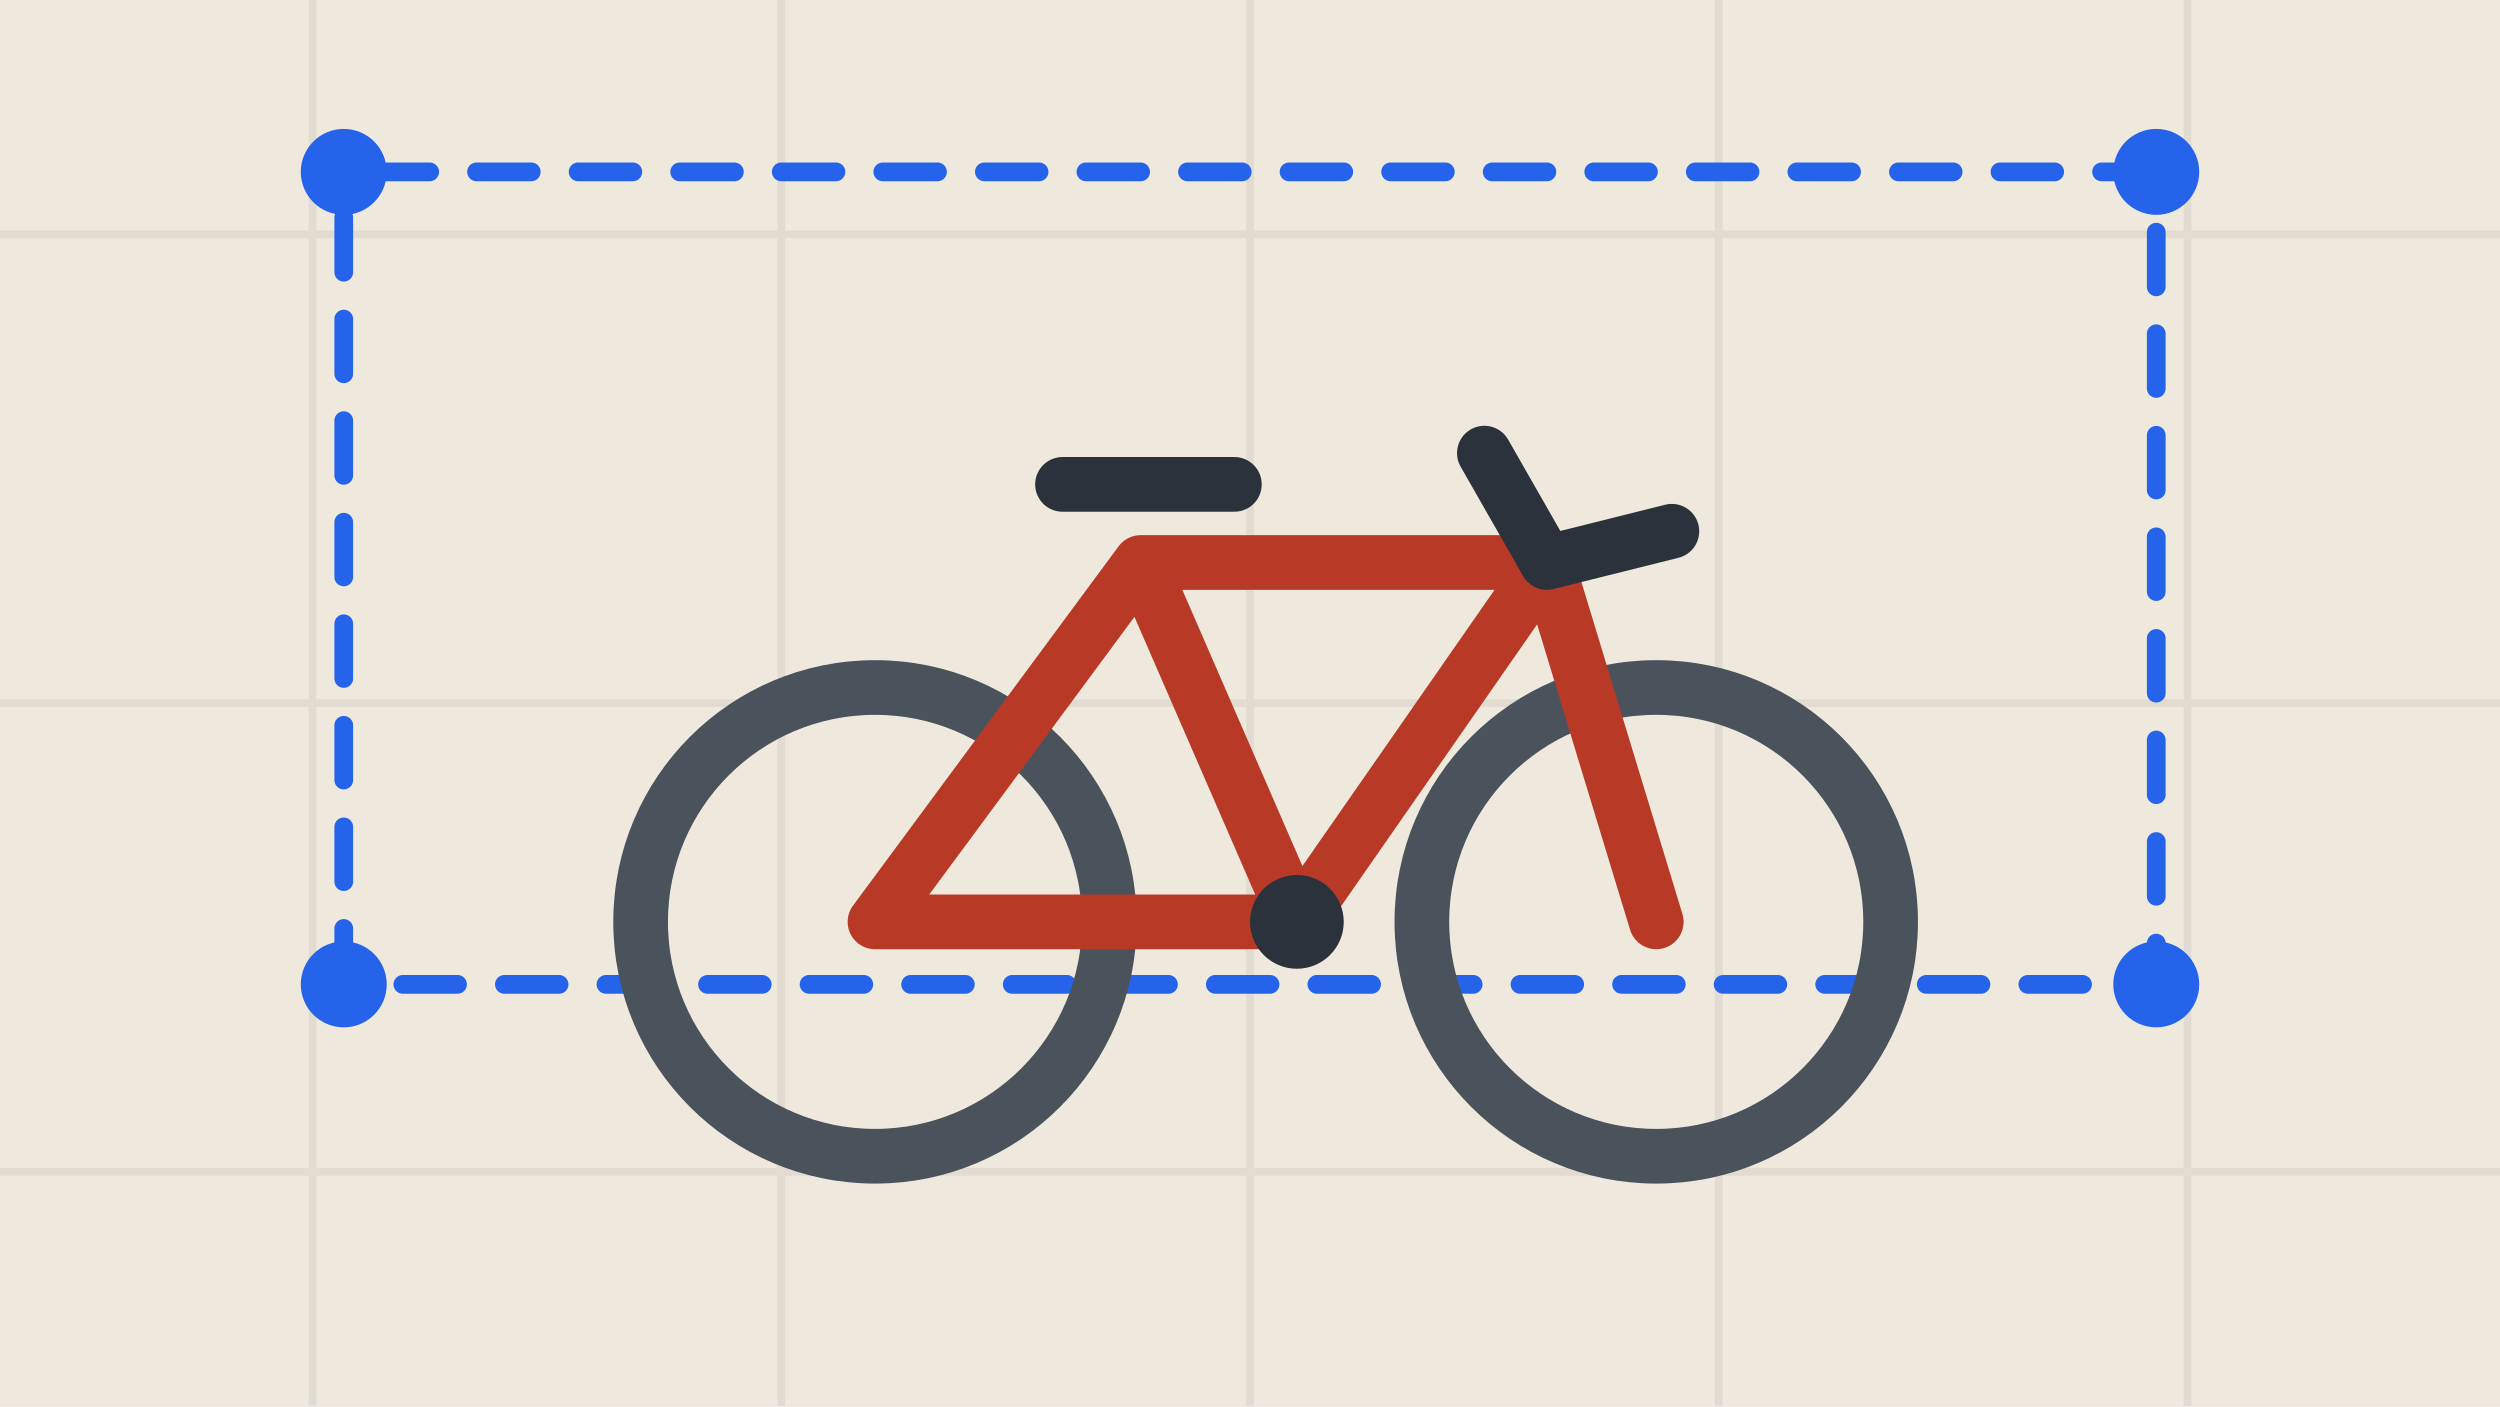
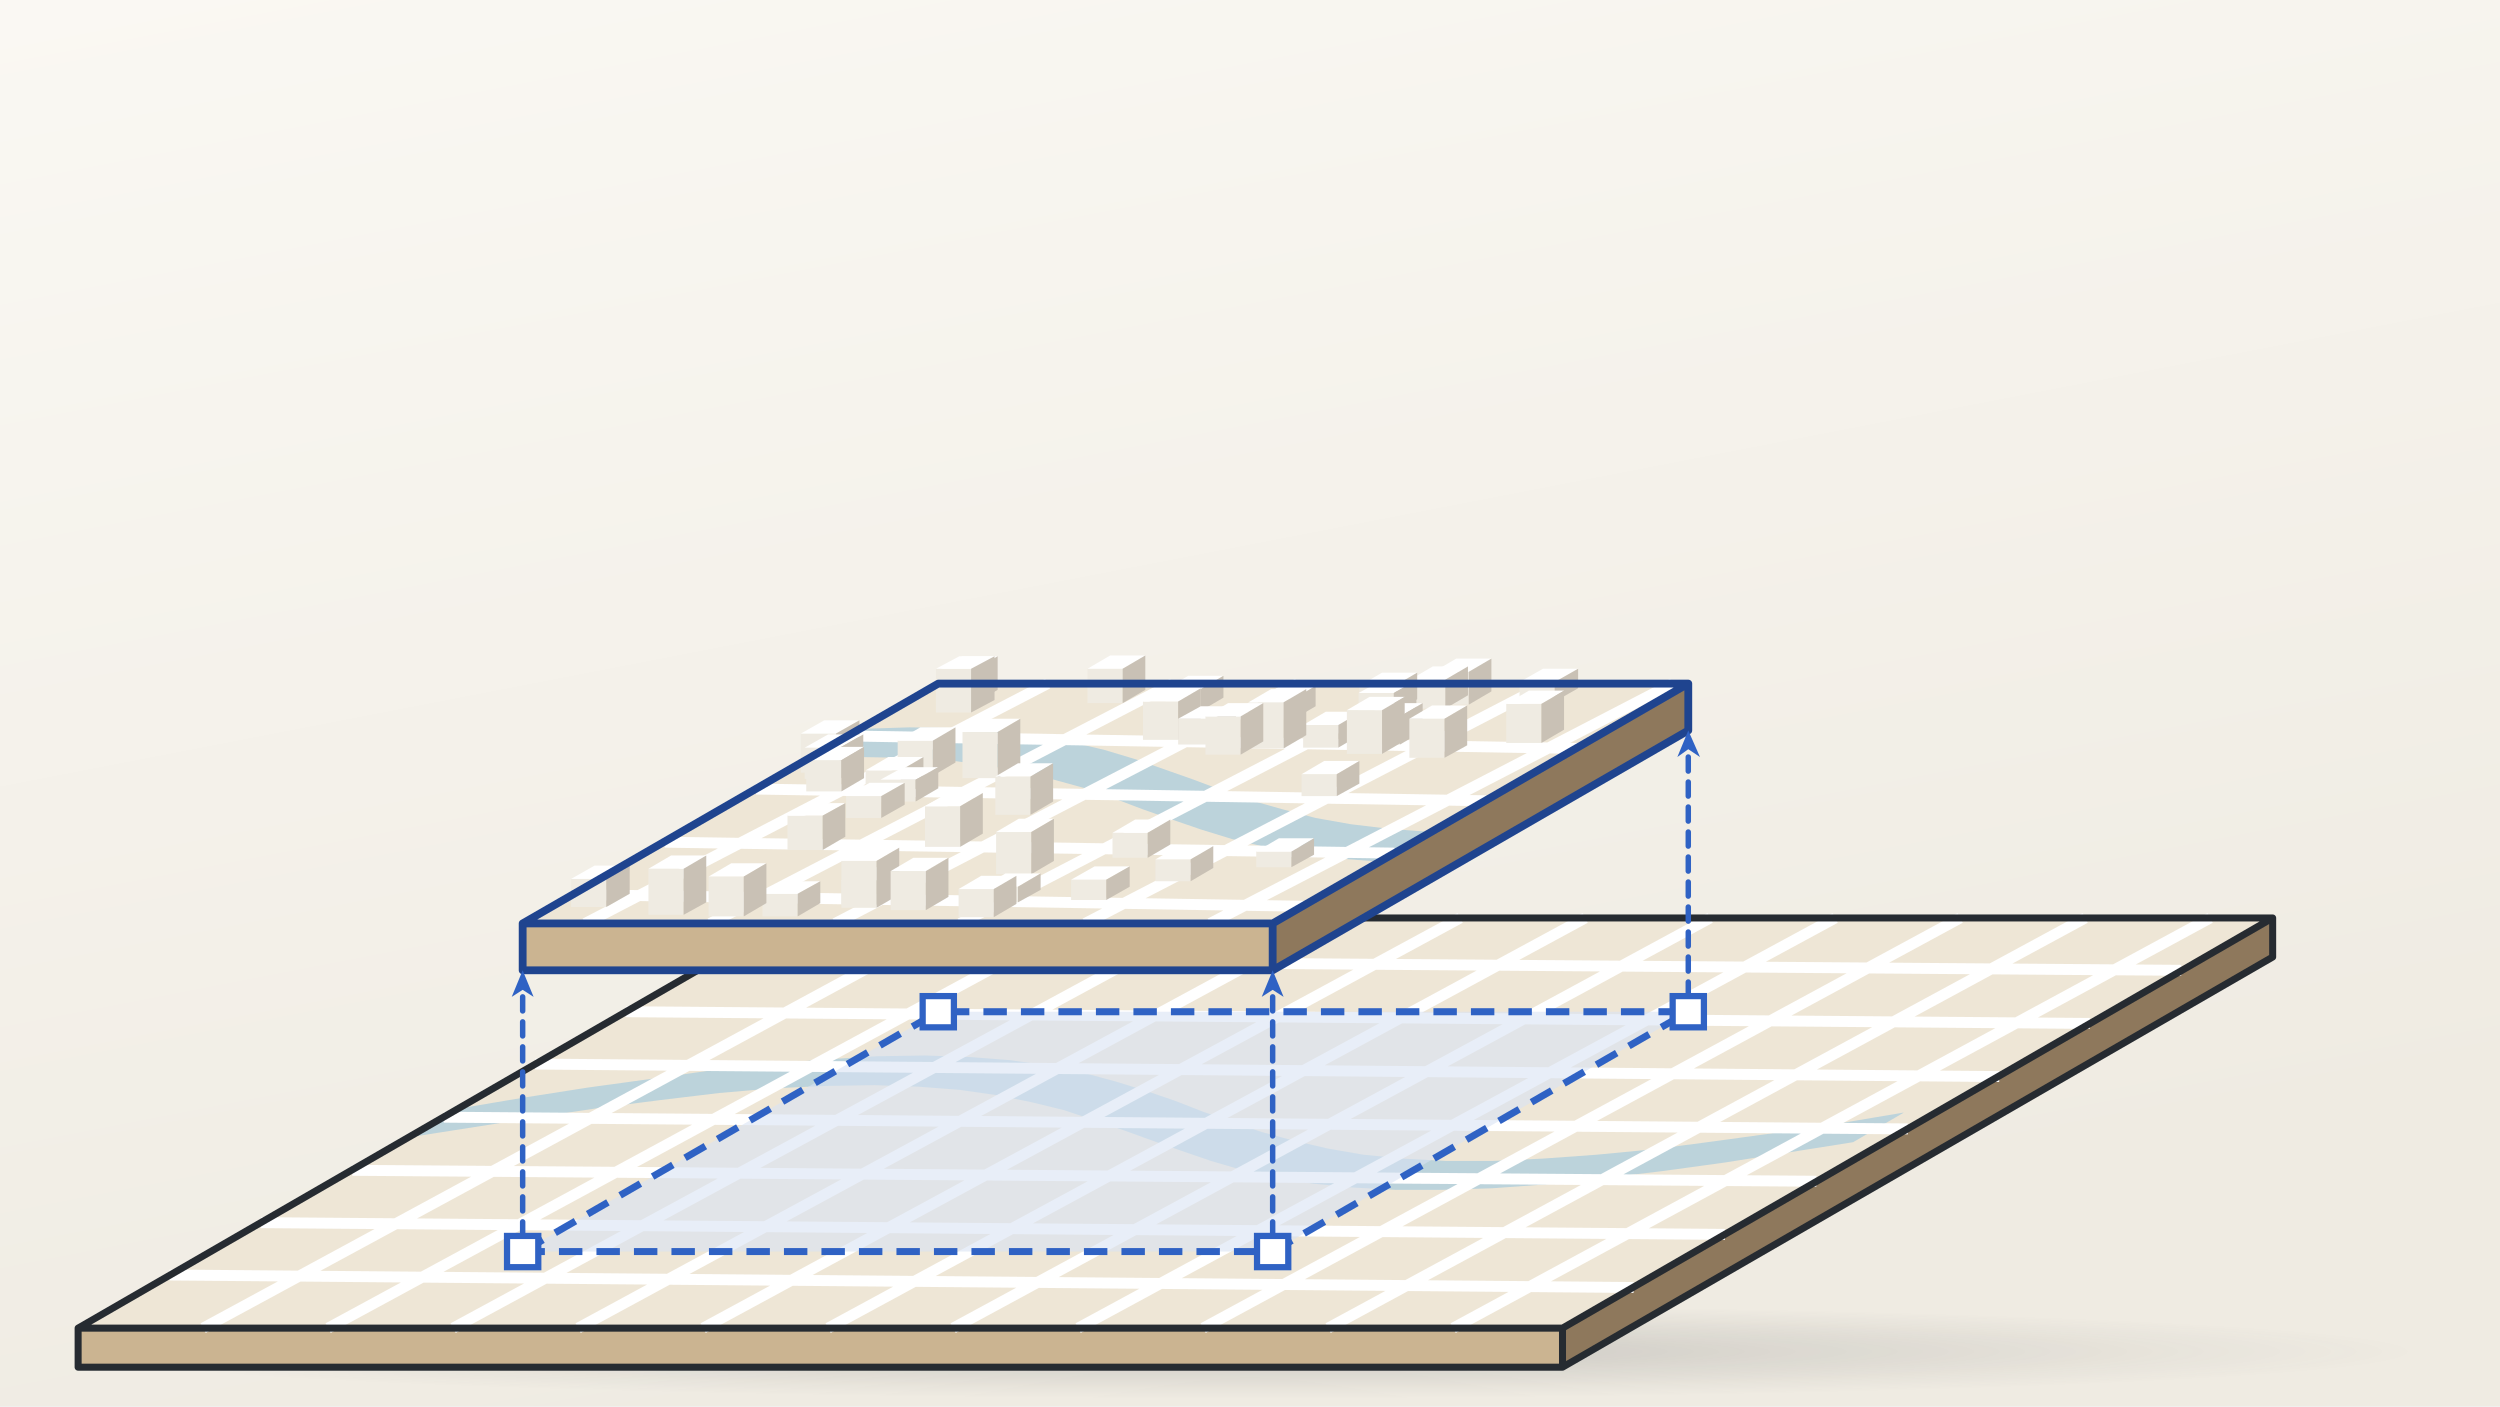
<svg xmlns="http://www.w3.org/2000/svg" viewBox="0 0 320 180">
-   <style>
- .b{fill:#efe9dd}.g{stroke:#1d232b;stroke-opacity:.07;stroke-width:1;fill:none}.sh{fill:#1d232b;fill-opacity:.09}
- .k{fill:#2b323b}.k2{fill:#4a525c}.k3{fill:#8a9098}.r{fill:#d6cdbb}.r2{fill:#c4b9a3}.w{fill:#fffdf8}
- .a{fill:#2563eb}.a2{fill:#6f95ee}.a3{fill:#c7d5f6}.s{fill:#b83a26}.s2{fill:#d9704f}.s3{fill:#f1c4b2}
- .o{fill:#e0a33a}.o2{fill:#f4d58b}.v{fill:#5f8a6a}.v2{fill:#9fbf9c}
- .ln{fill:none;stroke-linecap:round;stroke-linejoin:round}
- .lk{stroke:#2b323b}.lk2{stroke:#4a525c}.lk3{stroke:#8a9098}.la{stroke:#2563eb}.la2{stroke:#6f95ee}.la3{stroke:#c7d5f6}
- .ls{stroke:#b83a26}.ls2{stroke:#d9704f}.lo{stroke:#e0a33a}.lo2{stroke:#f4d58b}.lw{stroke:#fffdf8}.lr{stroke:#d6cdbb}.lb{stroke:#efe9dd}.lv{stroke:#5f8a6a}
- @media (prefers-color-scheme:dark){
- .b{fill:#1d2633}.g{stroke:#e8e4da;stroke-opacity:.07}.sh{fill:#000;fill-opacity:.25}
- .k{fill:#10151c}.k2{fill:#5a6472}.k3{fill:#6c7480}.r{fill:#4a4f57}.r2{fill:#5c626b}.w{fill:#e9e5dc}
- .a{fill:#4f82ee}.a2{fill:#7fa3f0}.a3{fill:#3b5482}.s{fill:#c9533c}.s2{fill:#dd7a5c}.s3{fill:#7a4a3e}
- .o{fill:#e2a940}.o2{fill:#e9cd86}.v{fill:#6f9a78}.v2{fill:#56785c}
- .lk{stroke:#e8e4da}.lk2{stroke:#a9b0ba}.lk3{stroke:#6c7480}.la{stroke:#6f9cf2}.la2{stroke:#7fa3f0}.la3{stroke:#3b5482}
- .ls{stroke:#e0745f}.ls2{stroke:#dd7a5c}.lo{stroke:#e2a940}.lo2{stroke:#e9cd86}.lw{stroke:#e9e5dc}.lr{stroke:#4a4f57}.lb{stroke:#1d2633}.lv{stroke:#6f9a78}}
- </style>
-   <rect class="b" width="320" height="180" />
-   <path class="g" d="M40 0v180M100 0v180M160 0v180M220 0v180M280 0v180M0 30h320M0 90h320M0 150h320" />
-   <rect class="ln la" stroke-width="2.4" stroke-dasharray="7 6" x="44" y="22" width="232" height="104" rx="4" />
-   <g class="la">
-     <circle class="a" cx="44" cy="22" r="5" />
-     <circle class="a" cx="276" cy="22" r="5" />
-     <circle class="a" cx="44" cy="126" r="5" />
-     <circle class="a" cx="276" cy="126" r="5" />
-   </g>
-   <circle class="ln lk2" stroke-width="7" cx="112" cy="118" r="30" />
-   <circle class="ln lk2" stroke-width="7" cx="212" cy="118" r="30" />
-   <path class="ln ls" stroke-width="7" d="M112 118l34-46h52l14 46M146 72l20 46 32-46M166 118h-54" />
-   <path class="ln lk" stroke-width="7" d="M136 62h22M190 58l8 14 16-4" />
-   <circle class="k" cx="166" cy="118" r="6" />
+   <style>.o{fill:none;stroke:#262b31;stroke-width:1.1;stroke-linejoin:round;stroke-linecap:round}.h{fill:none;stroke:#262b31;stroke-opacity:.5;stroke-width:0.55;stroke-linejoin:round;stroke-linecap:round}.hw{fill:none;stroke:#fff;stroke-opacity:.7;stroke-width:0.55;stroke-linejoin:round;stroke-linecap:round}.an{fill:none;stroke:#262b31;stroke-width:0.8;stroke-linecap:round;stroke-linejoin:round}.ah{fill:#262b31}</style>
+   <defs>
+     <radialGradient id="r1" cx="0.5" cy="0.5" r="0.5">
+       <stop offset="0" stop-color="#262b31" stop-opacity="0.18" />
+       <stop offset="1" stop-color="#262b31" stop-opacity="0" />
+     </radialGradient>
+     <linearGradient id="l2" x1="0" y1="0" x2="0.35" y2="1">
+       <stop offset="0" stop-color="#faf8f3" />
+       <stop offset="1" stop-color="#efebe2" />
+     </linearGradient>
+   </defs>
+   <rect width="320" height="180" fill="url(#l2)" />
+   <ellipse cx="160" cy="173" rx="150" ry="6" fill="url(#r1)" />
+   <path d="M10 170l90.9-52.5 190 0-90.9 52.5Z" fill="#eee6d6" />
+   <path d="M10 170l190 0 0 5-190 0Z" fill="#cbb491" />
+   <path d="M200 170l90.9-52.5 0 5-90.9 52.5Z" fill="#8e785c" />
+   <path d="M10 170l90.9-52.5 190 0-90.9 52.5Z" fill="#eee6d6" />
+   <path d="M52.2 145.6l8.3-1.3 8.3-1.3 8-1.2 7.8-1 7.5-.9 7-.6 6.6-.3 6.2-.1 5.7 .2 5.2 .4 4.9 .7 4.4 .9 4.1 1 3.9 1.3 3.8 1.3 3.6 1.3 3.7 1.3 3.8 1.3 4.1 1.2 4.3 .9 4.6 .8 5.1 .5 5.5 .3 6 0 6.4-.2 6.9-.5 7.3-.8 7.6-.9 8-1.1 8.2-1.3 8.2-1.3 6.5-3.8-8.3 1.4-8.1 1.2-8 1.1-7.6 1-7.3 .7-6.9 .5-6.4 .3-6 0-5.5-.3-5.1-.5-4.6-.8-4.3-1-4.1-1.1-3.8-1.3-3.7-1.3-3.6-1.4-3.8-1.3-3.9-1.2-4.1-1.1-4.4-.9-4.9-.7-5.2-.4-5.7-.2-6.2 .1-6.6 .4-7 .6-7.5 .8-7.8 1.1-8 1.1-8.3 1.3-8.3 1.4Z" fill="#bcd3db" />
+   <path d="M26 170l96.9-52.5M42 170l96.9-52.5M58 170l96.9-52.5M74 170l96.9-52.5M90 170l96.9-52.5M106 170l96.9-52.5M122 170l96.9-52.5M138 170l96.9-52.5M154 170l96.9-52.5M170 170l96.9-52.5M186 170l96.9-52.5M21.7 163.2l187.4 1.6M33.4 156.5l187.4 1.5M45.1 149.8l187.4 1.4M56.8 143l187.4 1.5M68.5 136.2l187.4 1.6M80.1 129.5l187.4 1.5M91.8 122.8l187.4 1.4" stroke="#fff" stroke-width="1.4" fill="none" />
+   <path d="M66.9 160.2l53.2-30.7 96 0-53.2 30.7Z" fill="#d9e3f4" fill-opacity="0.6" stroke="#2f62c4" stroke-width="0.9" stroke-dasharray="3 1.8" />
+   <path d="M64.9 158.2h4v4h-4Z" fill="#fff" stroke="#2f62c4" stroke-width="0.8" />
+   <path d="M118.1 127.5h4v4h-4Z" fill="#fff" stroke="#2f62c4" stroke-width="0.8" />
+   <path d="M214.1 127.5h4v4h-4Z" fill="#fff" stroke="#2f62c4" stroke-width="0.8" />
+   <path d="M160.9 158.2h4v4h-4Z" fill="#fff" stroke="#2f62c4" stroke-width="0.8" />
+   <path d="M10 170l190 0 0 5-190 0ZM10 170l90.9-52.5 190 0-90.9 52.5ZM290.9 117.5l0 5-90.9 52.5" class="o" style="stroke-width:0.9" />
+   <path d="M66.9 118.2l53.2-30.7 96 0-53.2 30.7Z" fill="#eee6d6" />
+   <path d="M103.6 97.1l6.3-.2 5.9 .1 5.4 .3 4.9 .6 4.6 .8 4.2 1.1 4 1.1 3.7 1.3 3.7 1.4 3.7 1.3 3.8 1.3 3.9 1.2 4.2 1 4.5 .9 5 .6 5.3 .4 6.5-3.8-5.3-.4-5-.6-4.5-.8-4.2-1.1-3.9-1.1-3.8-1.3-3.7-1.4-3.7-1.3-3.7-1.3-4-1.2-4.2-1-4.6-.8-5-.6-5.3-.4-5.9-.1-6.3 .2Z" fill="#bcd3db" />
+   <path d="M74.9 118.2l59.2-30.7M90.9 118.2l59.2-30.7M106.9 118.2l59.2-30.7M122.9 118.2l59.2-30.7M138.9 118.2l59.2-30.7M154.9 118.2l59.2-30.7M73.4 114.5l93.4 1.5M85.1 107.8l93.4 1.4M96.8 101l93.4 1.5M108.5 94.2l93.4 1.6" stroke="#fff" stroke-width="1.4" fill="none" />
+   <path d="M194.5 87.3l4.5 0 0 2.5-4.5 0Z" fill="#efebe2" />
+   <path d="M194.5 87.3l3-1.7 4.5 0-3 1.7Z" fill="#fff" />
+   <path d="M199 87.3l3-1.7 0 2.5-3 1.7Z" fill="#c9c1b5" />
+   <path d="M120.3 85.7l4.5 0 0 4.3-4.5 0Z" fill="#efebe2" />
+   <path d="M120.3 85.7l2.9-1.7 4.5 0-2.9 1.7Z" fill="#fff" />
+   <path d="M124.8 85.7l2.9-1.7 0 4.3-2.9 1.7Z" fill="#c9c1b5" />
+   <path d="M139.2 85.6l4.5 0 0 4.4-4.5 0Z" fill="#efebe2" />
+   <path d="M139.2 85.6l2.9-1.7 4.5 0-2.9 1.7Z" fill="#fff" />
+   <path d="M143.7 85.6l2.9-1.7 0 4.4-2.9 1.7Z" fill="#c9c1b5" />
+   <path d="M183.5 86l4.5 0 0 4.2-4.5 0Z" fill="#efebe2" />
+   <path d="M183.5 86l2.9-1.7 4.5 0-2.9 1.7Z" fill="#fff" />
+   <path d="M188 86l2.9-1.7 0 4.2-2.9 1.7Z" fill="#c9c1b5" />
+   <path d="M180.5 87l4.5 0 0 3.7-4.5 0Z" fill="#efebe2" />
+   <path d="M180.5 87l2.9-1.7 4.5 0-2.9 1.7Z" fill="#fff" />
+   <path d="M185 87l2.9-1.7 0 3.7-2.9 1.7Z" fill="#c9c1b5" />
+   <path d="M149.2 88.2l4.5 0 0 2.8-4.5 0Z" fill="#efebe2" />
+   <path d="M149.2 88.2l2.9-1.7 4.5 0-2.9 1.7Z" fill="#fff" />
+   <path d="M153.7 88.2l2.9-1.7 0 2.8-2.9 1.7Z" fill="#c9c1b5" />
+   <path d="M174 87.8l4.5 0 0 3.4-4.5 0Z" fill="#efebe2" />
+   <path d="M174 87.8l2.9-1.7 4.5 0-2.9 1.7Z" fill="#fff" />
+   <path d="M178.5 87.8l2.9-1.7 0 3.4-2.9 1.7Z" fill="#c9c1b5" />
+   <path d="M119.8 85.6l4.5 0 0 5.6-4.5 0Z" fill="#efebe2" />
+   <path d="M119.8 85.6l3-1.6 4.5 0-3 1.6Z" fill="#fff" />
+   <path d="M124.3 85.6l3-1.6 0 5.6-3 1.6Z" fill="#c9c1b5" />
+   <path d="M161 89.5l4.5 0 0 2.6-4.5 0Z" fill="#efebe2" />
+   <path d="M161 89.5l2.9-1.7 4.5 0-2.9 1.7Z" fill="#fff" />
+   <path d="M165.5 89.5l2.9-1.7 0 2.6-2.9 1.7Z" fill="#c9c1b5" />
+   <path d="M173.9 88.7l4.5 0 0 4.4-4.5 0Z" fill="#efebe2" />
+   <path d="M173.9 88.7l2.9-1.6 4.5 0-2.9 1.6Z" fill="#fff" />
+   <path d="M178.4 88.7l2.9-1.6 0 4.3-2.9 1.7Z" fill="#c9c1b5" />
+   <path d="M146.3 89.8l4.5 0 0 4.9-4.5 0Z" fill="#efebe2" />
+   <path d="M146.3 89.8l2.9-1.7 4.5 0-2.9 1.7Z" fill="#fff" />
+   <path d="M150.8 89.8l2.9-1.7 0 4.9-2.9 1.7Z" fill="#c9c1b5" />
+   <path d="M192.8 90.1l4.5 0 0 5-4.5 0Z" fill="#efebe2" />
+   <path d="M192.8 90.1l2.9-1.7 4.5 0-2.9 1.7Z" fill="#fff" />
+   <path d="M197.3 90.1l2.9-1.7 0 5-2.9 1.7Z" fill="#c9c1b5" />
+   <path d="M150.8 92l4.5 0 0 3.3-4.5 0Z" fill="#efebe2" />
+   <path d="M150.8 92l2.9-1.6 4.5 0-2.9 1.6Z" fill="#fff" />
+   <path d="M155.3 92l2.9-1.6 0 3.2-2.9 1.7Z" fill="#c9c1b5" />
+   <path d="M174.7 91.7l4.5 0 0 3.6-4.5 0Z" fill="#efebe2" />
+   <path d="M174.7 91.7l2.9-1.7 4.5 0-2.9 1.7Z" fill="#fff" />
+   <path d="M179.2 91.7l2.9-1.7 0 3.6-2.9 1.7Z" fill="#c9c1b5" />
+   <path d="M166.8 92.8l4.5 0 0 2.9-4.5 0Z" fill="#efebe2" />
+   <path d="M166.8 92.8l2.9-1.7 4.5 0-2.9 1.7Z" fill="#fff" />
+   <path d="M171.3 92.8l2.9-1.7 0 2.9-2.9 1.7Z" fill="#c9c1b5" />
+   <path d="M159.8 89.9l4.5 0 0 5.9-4.5 0Z" fill="#efebe2" />
+   <path d="M159.8 89.9l2.9-1.7 4.5 0-2.9 1.7Z" fill="#fff" />
+   <path d="M164.3 89.9l2.9-1.7 0 5.9-2.9 1.7Z" fill="#c9c1b5" />
+   <path d="M172.4 90.9l4.5 0 0 5.6-4.5 0Z" fill="#efebe2" />
+   <path d="M172.4 90.9l2.9-1.7 4.5 0-2.9 1.7Z" fill="#fff" />
+   <path d="M176.9 90.9l2.9-1.7 0 5.6-2.9 1.7Z" fill="#c9c1b5" />
+   <path d="M154.3 91.7l4.5 0 0 4.9-4.5 0Z" fill="#efebe2" />
+   <path d="M154.3 91.7l2.9-1.7 4.5 0-2.9 1.7Z" fill="#fff" />
+   <path d="M158.8 91.7l2.9-1.7 0 4.9-2.9 1.7Z" fill="#c9c1b5" />
+   <path d="M180.4 92l4.5 0 0 5-4.5 0Z" fill="#efebe2" />
+   <path d="M180.4 92l2.9-1.7 4.5 0-2.9 1.7Z" fill="#fff" />
+   <path d="M184.9 92l2.9-1.7 0 5.1-2.9 1.6Z" fill="#c9c1b5" />
+   <path d="M102.5 93.9l4.5 0 0 5-4.5 0Z" fill="#efebe2" />
+   <path d="M102.5 93.9l3-1.7 4.5 0-3 1.7Z" fill="#fff" />
+   <path d="M107 93.9l3-1.7 0 5-3 1.7Z" fill="#c9c1b5" />
+   <path d="M114.9 94.8l4.5 0 0 4.5-4.5 0Z" fill="#efebe2" />
+   <path d="M114.9 94.8l2.9-1.7 4.5 0-2.9 1.7Z" fill="#fff" />
+   <path d="M119.4 94.8l2.9-1.7 0 4.5-2.9 1.7Z" fill="#c9c1b5" />
+   <path d="M123.2 93.7l4.5 0 0 5.9-4.5 0Z" fill="#efebe2" />
+   <path d="M123.2 93.7l2.9-1.7 4.5 0-2.9 1.7Z" fill="#fff" />
+   <path d="M127.7 93.7l2.9-1.7 0 5.9-2.9 1.7Z" fill="#c9c1b5" />
+   <path d="M103 95.7l4.5 0 0 4-4.5 0Z" fill="#efebe2" />
+   <path d="M103 95.7l3-1.7 4.5 0-3 1.7Z" fill="#fff" />
+   <path d="M107.5 95.7l3-1.7 0 4-3 1.7Z" fill="#c9c1b5" />
+   <path d="M103.2 97.3l4.5 0 0 4-4.5 0Z" fill="#efebe2" />
+   <path d="M103.2 97.3l2.9-1.7 4.5 0-2.9 1.7Z" fill="#fff" />
+   <path d="M107.7 97.3l2.9-1.7 0 4-2.9 1.7Z" fill="#c9c1b5" />
+   <path d="M166.6 99.1l4.5 0 0 2.8-4.5 0Z" fill="#efebe2" />
+   <path d="M166.6 99.1l2.9-1.7 4.5 0-2.9 1.7Z" fill="#fff" />
+   <path d="M171.1 99.1l2.9-1.7 0 2.9-2.9 1.6Z" fill="#c9c1b5" />
+   <path d="M110.8 98.6l4.5 0 0 3.5-4.5 0Z" fill="#efebe2" />
+   <path d="M110.8 98.6l2.9-1.7 4.5 0-2.9 1.7Z" fill="#fff" />
+   <path d="M115.3 98.6l2.9-1.7 0 3.5-2.9 1.7Z" fill="#c9c1b5" />
+   <path d="M112.7 99.8l4.5 0 0 2.8-4.5 0Z" fill="#efebe2" />
+   <path d="M112.7 99.8l2.9-1.6 4.5 0-2.9 1.6Z" fill="#fff" />
+   <path d="M117.2 99.8l2.9-1.6 0 2.7-2.9 1.7Z" fill="#c9c1b5" />
+   <path d="M127.4 99.4l4.5 0 0 4.9-4.5 0Z" fill="#efebe2" />
+   <path d="M127.4 99.4l2.9-1.7 4.5 0-2.9 1.7Z" fill="#fff" />
+   <path d="M131.9 99.4l2.9-1.7 0 4.9-2.9 1.7Z" fill="#c9c1b5" />
+   <path d="M108.3 101.9l4.5 0 0 2.8-4.5 0Z" fill="#efebe2" />
+   <path d="M108.3 101.9l3-1.7 4.5 0-3 1.7Z" fill="#fff" />
+   <path d="M112.8 101.9l3-1.7 0 2.8-3 1.7Z" fill="#c9c1b5" />
+   <path d="M118.4 103.2l4.5 0 0 5.2-4.5 0Z" fill="#efebe2" />
+   <path d="M118.4 103.2l2.9-1.7 4.5 0-2.9 1.7Z" fill="#fff" />
+   <path d="M122.9 103.2l2.9-1.7 0 5.2-2.9 1.7Z" fill="#c9c1b5" />
+   <path d="M100.8 104.4l4.5 0 0 4.4-4.5 0Z" fill="#efebe2" />
+   <path d="M100.8 104.4l2.9-1.6 4.5 0-2.9 1.6Z" fill="#fff" />
+   <path d="M105.3 104.4l2.9-1.6 0 4.3-2.9 1.7Z" fill="#c9c1b5" />
+   <path d="M142.4 106.6l4.5 0 0 3.2-4.5 0Z" fill="#efebe2" />
+   <path d="M142.4 106.6l2.9-1.7 4.5 0-2.9 1.7Z" fill="#fff" />
+   <path d="M146.9 106.6l2.9-1.7 0 3.2-2.9 1.7Z" fill="#c9c1b5" />
+   <path d="M160.8 109l4.5 0 0 2-4.5 0Z" fill="#efebe2" />
+   <path d="M160.8 109l2.9-1.7 4.5 0-2.9 1.7Z" fill="#fff" />
+   <path d="M165.3 109l2.9-1.7 0 2.1-2.9 1.6Z" fill="#c9c1b5" />
+   <path d="M127.5 106.5l4.5 0 0 5.4-4.5 0Z" fill="#efebe2" />
+   <path d="M127.5 106.5l2.9-1.7 4.5 0-2.9 1.7Z" fill="#fff" />
+   <path d="M132 106.5l2.9-1.7 0 5.4-2.9 1.7Z" fill="#c9c1b5" />
+   <path d="M147.9 110l4.5 0 0 2.8-4.5 0Z" fill="#efebe2" />
+   <path d="M147.9 110l2.9-1.7 4.5 0-2.9 1.7Z" fill="#fff" />
+   <path d="M152.4 110l2.9-1.7 0 2.8-2.9 1.7Z" fill="#c9c1b5" />
+   <path d="M137.1 112.6l4.5 0 0 2.6-4.5 0Z" fill="#efebe2" />
+   <path d="M137.1 112.6l3-1.7 4.5 0-3 1.7Z" fill="#fff" />
+   <path d="M141.6 112.6l3-1.7 0 2.6-3 1.7Z" fill="#c9c1b5" />
+   <path d="M125.8 113.5l4.5 0 0 2-4.5 0Z" fill="#efebe2" />
+   <path d="M125.8 113.5l2.9-1.7 4.5 0-2.9 1.7Z" fill="#fff" />
+   <path d="M130.3 113.5l2.9-1.7 0 2.1-2.9 1.6Z" fill="#c9c1b5" />
+   <path d="M107.7 112.7l4.5 0 0 3.1-4.5 0Z" fill="#efebe2" />
+   <path d="M107.7 112.7l2.9-1.7 4.5 0-2.9 1.7Z" fill="#fff" />
+   <path d="M112.2 112.7l2.9-1.7 0 3.1-2.9 1.7Z" fill="#c9c1b5" />
+   <path d="M73.1 112.5l4.5 0 0 3.6-4.5 0Z" fill="#efebe2" />
+   <path d="M73.1 112.5l3-1.7 4.5 0-3 1.7Z" fill="#fff" />
+   <path d="M77.6 112.5l3-1.7 0 3.6-3 1.7Z" fill="#c9c1b5" />
+   <path d="M107.7 110.2l4.5 0 0 6-4.5 0Z" fill="#efebe2" />
+   <path d="M107.7 110.2l2.9-1.7 4.5 0-2.9 1.7Z" fill="#fff" />
+   <path d="M112.2 110.2l2.9-1.7 0 6-2.9 1.7Z" fill="#c9c1b5" />
+   <path d="M114 111.5l4.5 0 0 5-4.5 0Z" fill="#efebe2" />
+   <path d="M114 111.5l2.9-1.7 4.5 0-2.9 1.7Z" fill="#fff" />
+   <path d="M118.5 111.5l2.9-1.7 0 5-2.9 1.7Z" fill="#c9c1b5" />
+   <path d="M83 111.2l4.5 0 0 5.9-4.5 0Z" fill="#efebe2" />
+   <path d="M83 111.2l2.9-1.7 4.5 0-2.9 1.7Z" fill="#fff" />
+   <path d="M87.5 111.2l2.9-1.7 0 6-2.9 1.6Z" fill="#c9c1b5" />
+   <path d="M97.6 114.4l4.5 0 0 2.9-4.5 0Z" fill="#efebe2" />
+   <path d="M97.6 114.4l2.9-1.6 4.5 0-2.9 1.6Z" fill="#fff" />
+   <path d="M102.1 114.4l2.9-1.6 0 2.8-2.9 1.7Z" fill="#c9c1b5" />
+   <path d="M90.7 112.2l4.5 0 0 5.1-4.5 0Z" fill="#efebe2" />
+   <path d="M90.7 112.2l2.9-1.7 4.5 0-2.9 1.7Z" fill="#fff" />
+   <path d="M95.2 112.2l2.9-1.7 0 5.1-2.9 1.7Z" fill="#c9c1b5" />
+   <path d="M122.7 113.8l4.5 0 0 3.6-4.5 0Z" fill="#efebe2" />
+   <path d="M122.7 113.8l2.9-1.7 4.5 0-2.9 1.7Z" fill="#fff" />
+   <path d="M127.2 113.8l2.9-1.7 0 3.6-2.9 1.7Z" fill="#c9c1b5" />
+   <path d="M66.9 118.2l96 0 0 6-96 0Z" fill="#cbb491" />
+   <path d="M162.9 118.2l53.2-30.7 0 6-53.2 30.7Z" fill="#8e785c" />
+   <path d="M66.9 118.2l96 0 0 6-96 0ZM66.9 118.2l53.2-30.7 96 0-53.2 30.7ZM216.1 87.5l0 6-53.2 30.7" stroke="#1f448f" stroke-width="1" fill="none" stroke-linejoin="round" />
+   <path d="M66.9 158.2l0-31.6" fill="none" stroke="#2f62c4" stroke-width="0.7" stroke-linecap="round" stroke-linejoin="round" stroke-dasharray="1.8 1.4" />
+   <path d="M66.9 124.2l1.4 3.4-1.4-.9-1.4 .9Z" fill="#2f62c4" />
+   <path d="M162.9 158.2l0-31.6" fill="none" stroke="#2f62c4" stroke-width="0.7" stroke-linecap="round" stroke-linejoin="round" stroke-dasharray="1.8 1.4" />
+   <path d="M162.9 124.2l1.4 3.4-1.4-.9-1.4 .9Z" fill="#2f62c4" />
+   <path d="M216.1 127.5l0-31.6" fill="none" stroke="#2f62c4" stroke-width="0.7" stroke-linecap="round" stroke-linejoin="round" stroke-dasharray="1.8 1.4" />
+   <path d="M216.1 93.5l1.5 3.4-1.5-1-1.4 1Z" fill="#2f62c4" />
</svg>
